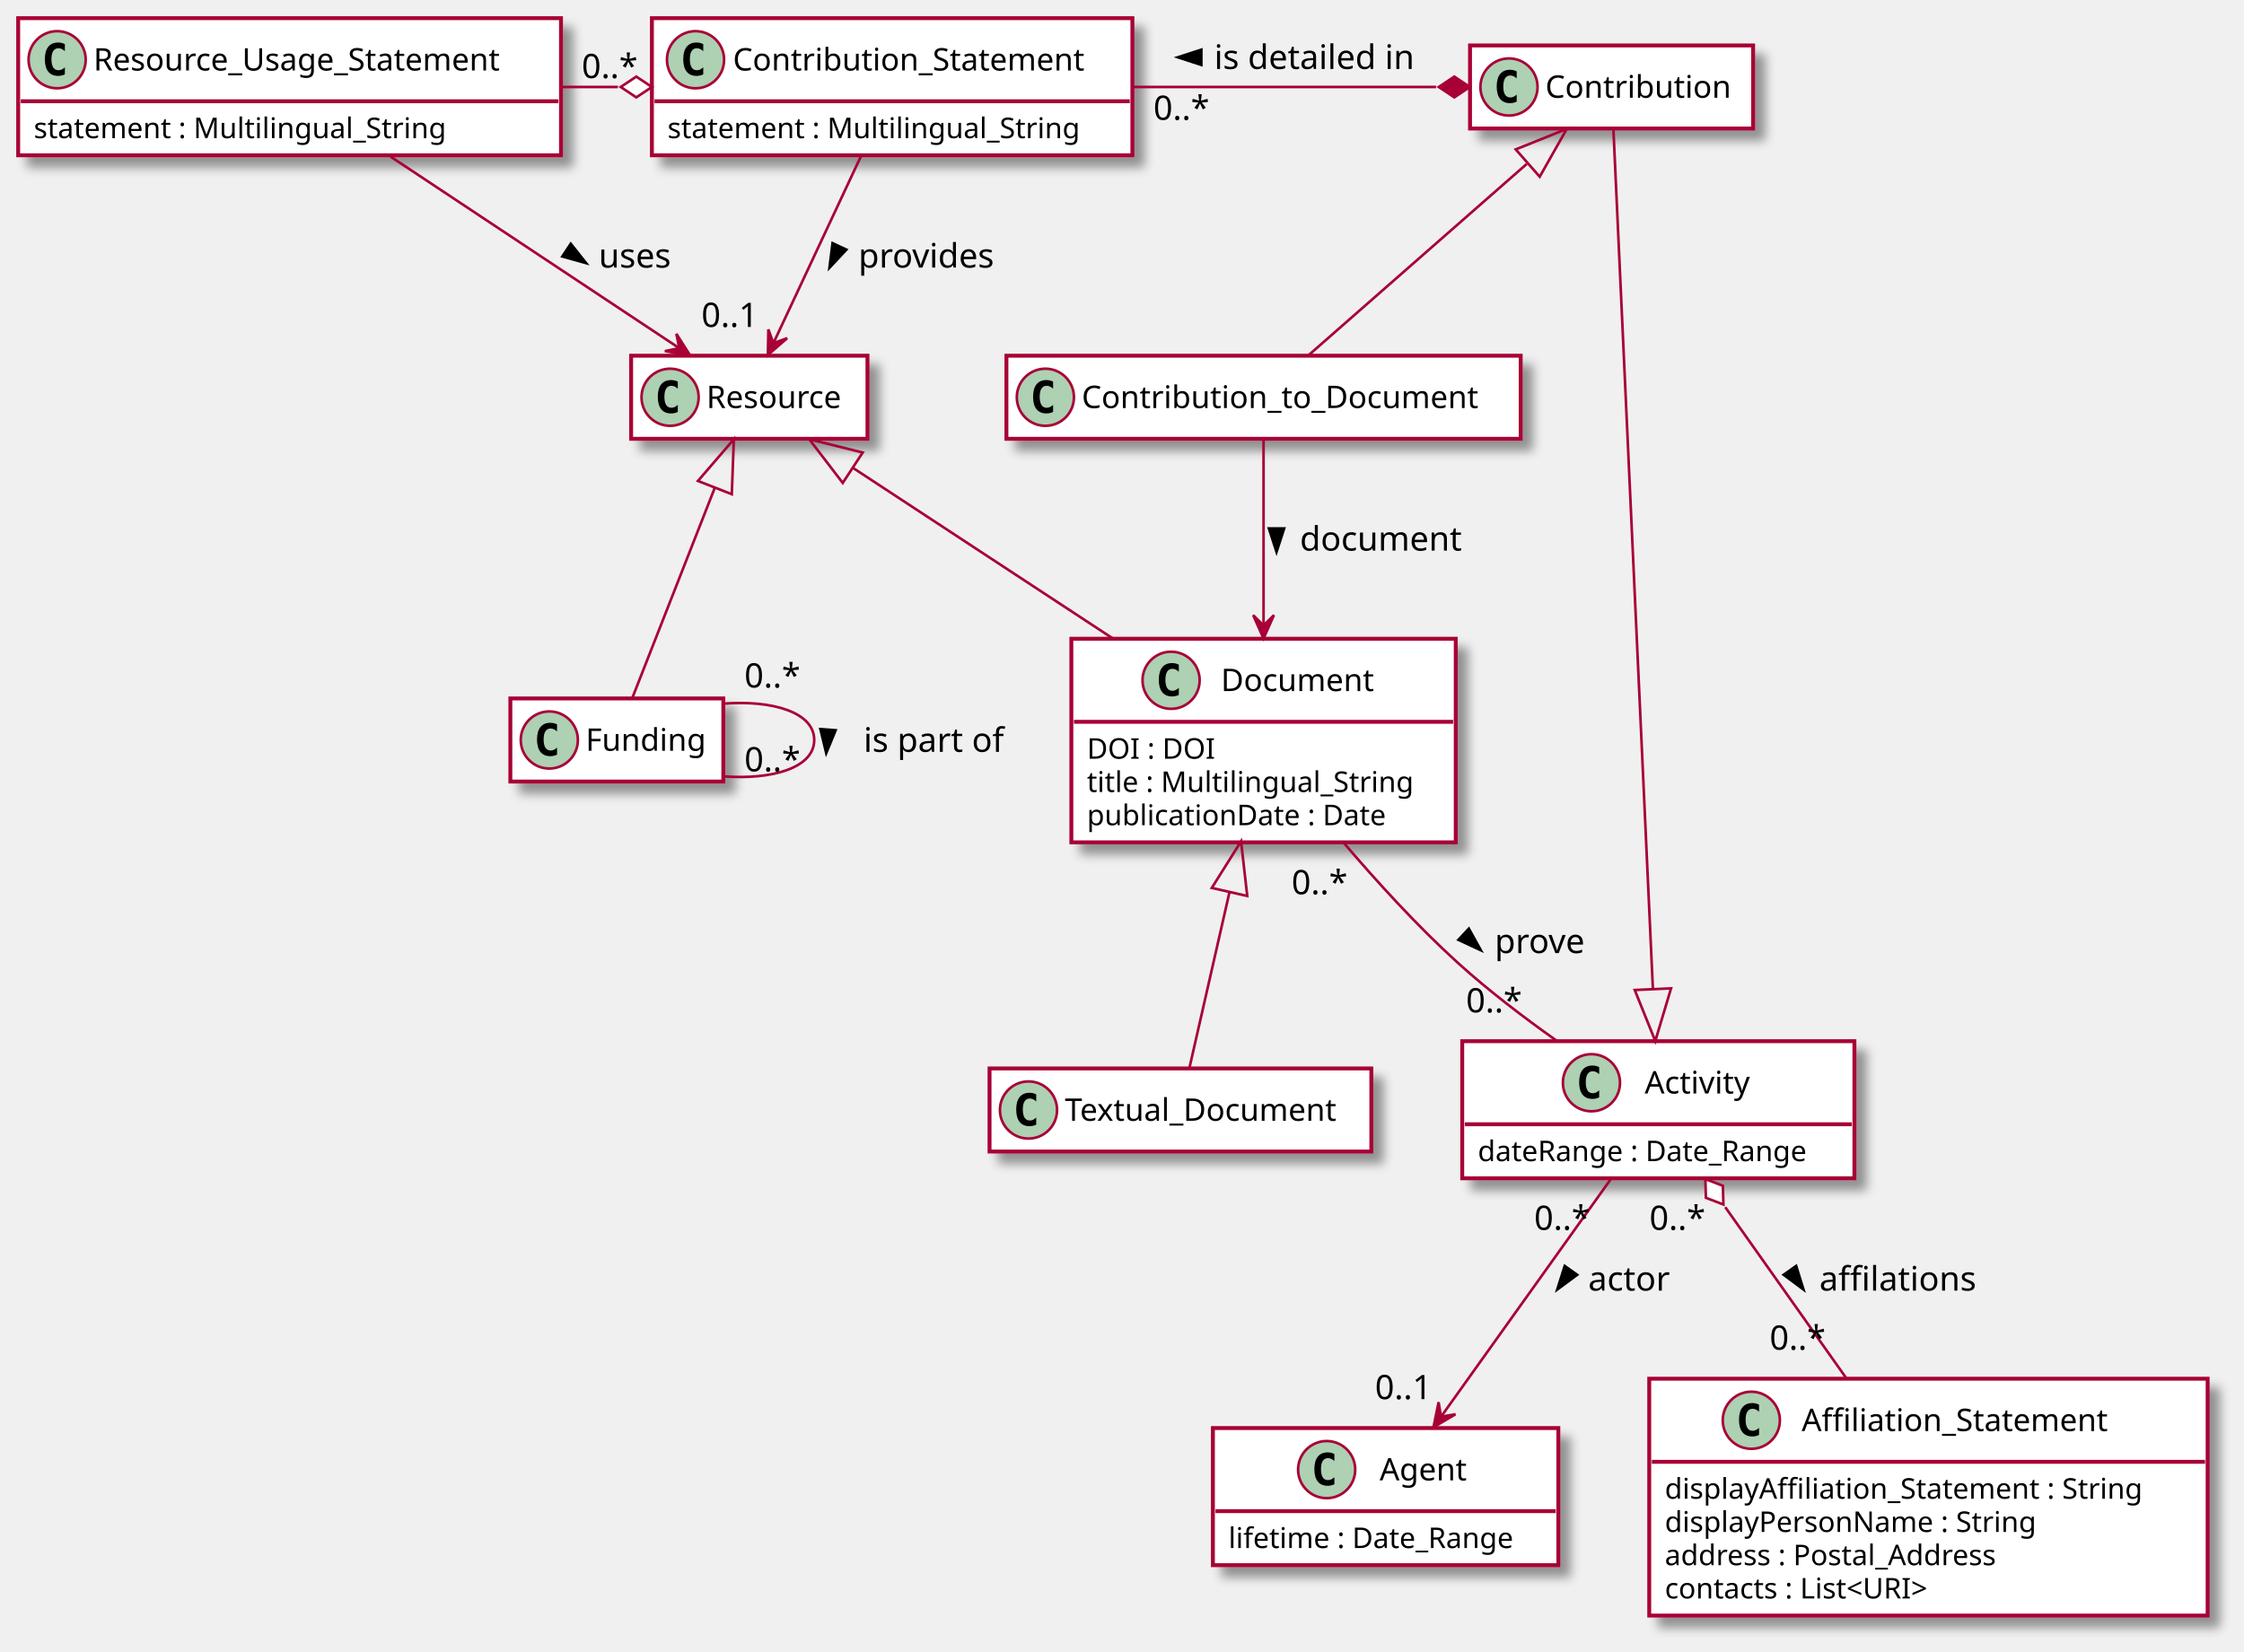
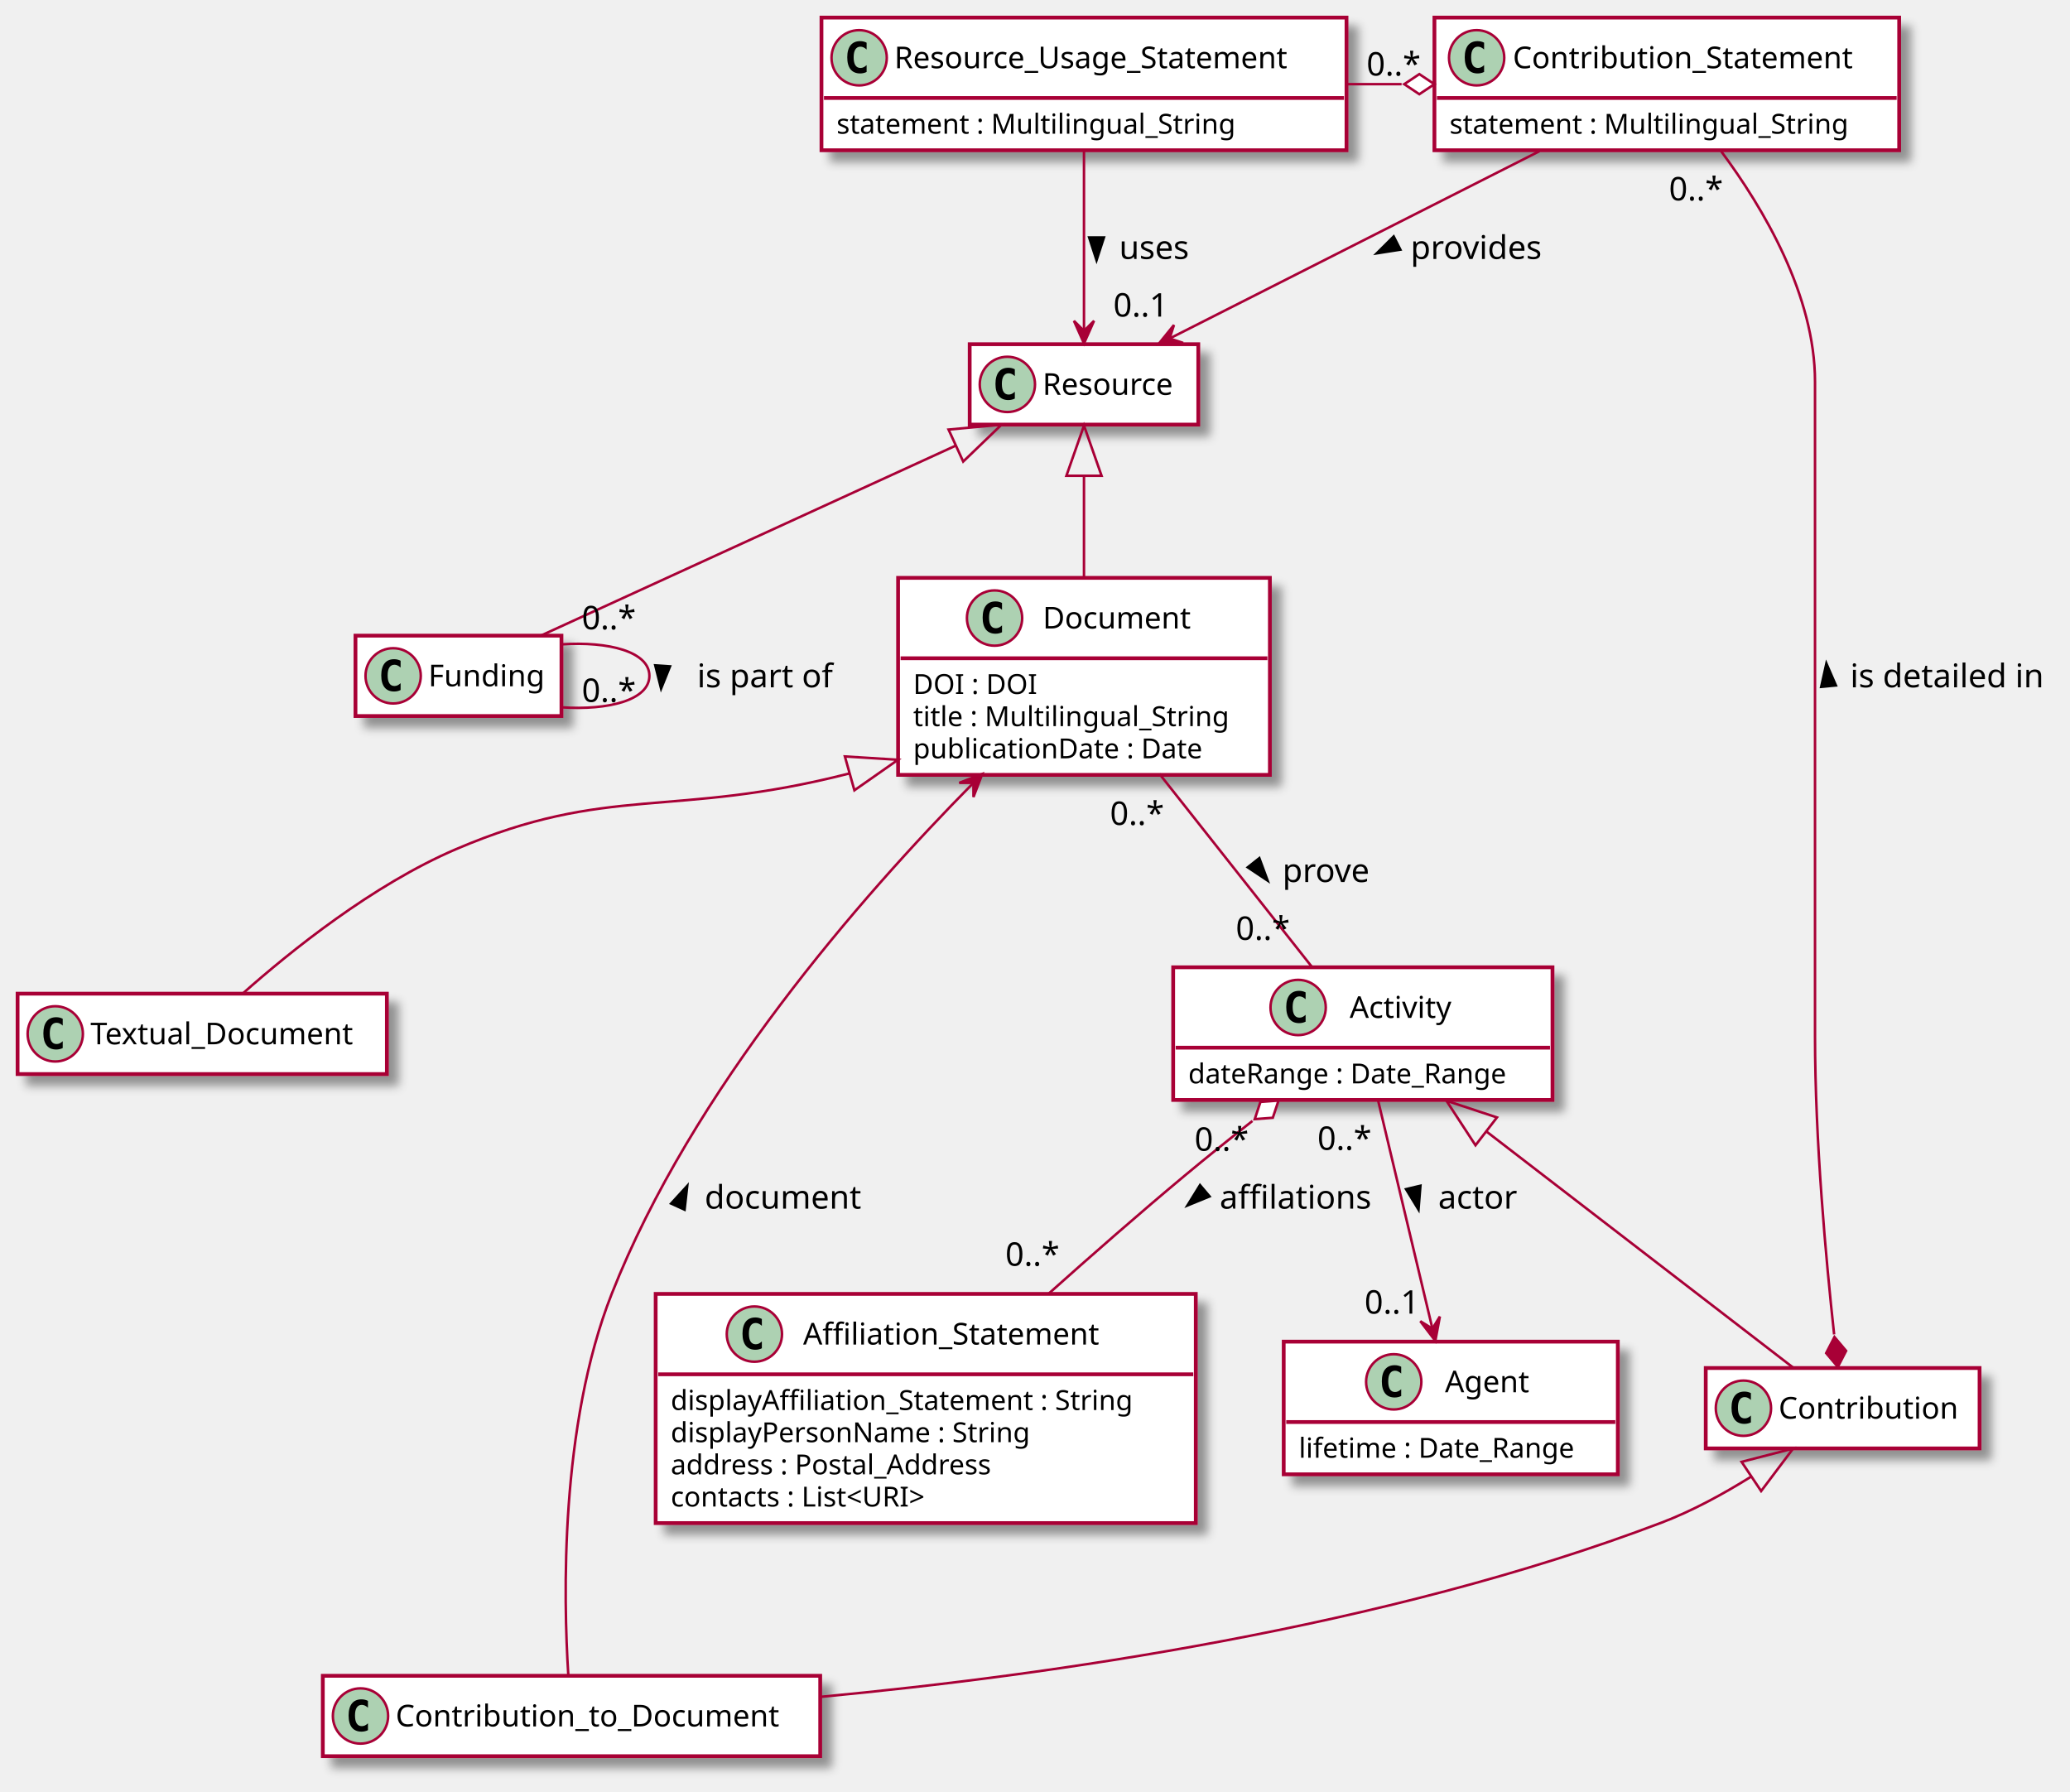
- <svg xmlns="http://www.w3.org/2000/svg" contentScriptType="application/ecmascript" contentStyleType="text/css" height="636px" preserveAspectRatio="none" style="width:864px;height:636px;background:#FFFFFF;" version="1.1" viewBox="0 0 864 636" width="864px" zoomAndPan="magnify">
+ <svg xmlns="http://www.w3.org/2000/svg" contentScriptType="application/ecmascript" contentStyleType="text/css" height="713px" preserveAspectRatio="none" style="width:824px;height:713px;background:#FFFFFF;" version="1.1" viewBox="0 0 824 713" width="824px" zoomAndPan="magnify">
  <defs>
-     <filter height="300%" id="fccs877mjc1vx" width="300%" x="-1" y="-1">
+     <filter height="300%" id="f1t4zhao9sqtxz" width="300%" x="-1" y="-1">
      <feGaussianBlur result="blurOut" stdDeviation="2.0" />
      <feColorMatrix in="blurOut" result="blurOut2" type="matrix" values="0 0 0 0 0 0 0 0 0 0 0 0 0 0 0 0 0 0 .4 0" />
      <feOffset dx="4.0" dy="4.0" in="blurOut2" result="blurOut3" />
      <feBlend in="SourceGraphic" in2="blurOut3" mode="normal" />
    </filter>
  </defs>
  <g>
-     <rect codeLine="10" fill="#FFFFFF" filter="url(#fccs877mjc1vx)" height="52.805" id="Agent" style="stroke:#A80036;stroke-width:1.5;" width="133" x="467" y="550" />
-     <ellipse cx="510.8" cy="566" fill="#ADD1B2" rx="11" ry="11" style="stroke:#A80036;stroke-width:1.0;" />
-     <path d="M513.769,571.641 Q513.191,571.938 512.55,572.078 Q511.909,572.234 511.206,572.234 Q508.706,572.234 507.378,570.594 Q506.066,568.938 506.066,565.812 Q506.066,562.688 507.378,561.031 Q508.706,559.375 511.206,559.375 Q511.909,559.375 512.55,559.531 Q513.206,559.688 513.769,559.984 L513.769,562.703 Q513.144,562.125 512.55,561.859 Q511.956,561.578 511.331,561.578 Q509.988,561.578 509.3,562.656 Q508.613,563.719 508.613,565.812 Q508.613,567.906 509.3,568.984 Q509.988,570.047 511.331,570.047 Q511.956,570.047 512.55,569.781 Q513.144,569.5 513.769,568.922 L513.769,571.641 Z " fill="#000000" />
-     <text fill="#000000" font-family="sans-serif" font-size="12" lengthAdjust="spacing" textLength="37" x="531.2" y="570.154">Agent</text>
-     <line style="stroke:#A80036;stroke-width:1.5;" x1="468" x2="599" y1="582" y2="582" />
-     <text fill="#000000" font-family="sans-serif" font-size="11" lengthAdjust="spacing" textLength="121" x="473" y="596.21">lifetime : Date_Range</text>
-     <rect codeLine="103" fill="#FFFFFF" filter="url(#fccs877mjc1vx)" height="52.805" id="Activity" style="stroke:#A80036;stroke-width:1.5;" width="151" x="563" y="401" />
-     <ellipse cx="612.75" cy="417" fill="#ADD1B2" rx="11" ry="11" style="stroke:#A80036;stroke-width:1.0;" />
-     <path d="M615.719,422.641 Q615.141,422.938 614.5,423.078 Q613.859,423.234 613.156,423.234 Q610.656,423.234 609.328,421.594 Q608.016,419.938 608.016,416.812 Q608.016,413.688 609.328,412.031 Q610.656,410.375 613.156,410.375 Q613.859,410.375 614.5,410.531 Q615.156,410.688 615.719,410.984 L615.719,413.703 Q615.094,413.125 614.5,412.859 Q613.906,412.578 613.281,412.578 Q611.938,412.578 611.25,413.656 Q610.562,414.719 610.562,416.812 Q610.562,418.906 611.25,419.984 Q611.938,421.047 613.281,421.047 Q613.906,421.047 614.5,420.781 Q615.094,420.5 615.719,419.922 L615.719,422.641 Z " fill="#000000" />
-     <text fill="#000000" font-family="sans-serif" font-size="12" lengthAdjust="spacing" textLength="43" x="633.25" y="421.154">Activity</text>
-     <line style="stroke:#A80036;stroke-width:1.5;" x1="564" x2="713" y1="433" y2="433" />
-     <text fill="#000000" font-family="sans-serif" font-size="11" lengthAdjust="spacing" textLength="139" x="569" y="447.21">dateRange : Date_Range</text>
-     <rect codeLine="215" fill="#FFFFFF" filter="url(#fccs877mjc1vx)" height="78.414" id="Document" style="stroke:#A80036;stroke-width:1.5;" width="148" x="412.5" y="246" />
-     <ellipse cx="450.9" cy="262" fill="#ADD1B2" rx="11" ry="11" style="stroke:#A80036;stroke-width:1.0;" />
-     <path d="M453.869,267.641 Q453.291,267.938 452.65,268.078 Q452.009,268.234 451.306,268.234 Q448.806,268.234 447.478,266.594 Q446.166,264.938 446.166,261.812 Q446.166,258.688 447.478,257.031 Q448.806,255.375 451.306,255.375 Q452.009,255.375 452.65,255.531 Q453.306,255.688 453.869,255.984 L453.869,258.703 Q453.244,258.125 452.65,257.859 Q452.056,257.578 451.431,257.578 Q450.087,257.578 449.4,258.656 Q448.712,259.719 448.712,261.812 Q448.712,263.906 449.4,264.984 Q450.087,266.047 451.431,266.047 Q452.056,266.047 452.65,265.781 Q453.244,265.5 453.869,264.922 L453.869,267.641 Z " fill="#000000" />
-     <text fill="#000000" font-family="sans-serif" font-size="12" lengthAdjust="spacing" textLength="64" x="470.1" y="266.154">Document</text>
-     <line style="stroke:#A80036;stroke-width:1.5;" x1="413.5" x2="559.5" y1="278" y2="278" />
-     <text fill="#000000" font-family="sans-serif" font-size="11" lengthAdjust="spacing" textLength="52" x="418.5" y="292.21">DOI : DOI</text>
-     <text fill="#000000" font-family="sans-serif" font-size="11" lengthAdjust="spacing" textLength="136" x="418.5" y="305.015">title : Multilingual_String</text>
-     <text fill="#000000" font-family="sans-serif" font-size="11" lengthAdjust="spacing" textLength="125" x="418.5" y="317.82">publicationDate : Date</text>
-     <rect codeLine="145" fill="#FFFFFF" filter="url(#fccs877mjc1vx)" height="32" id="Contribution" style="stroke:#A80036;stroke-width:1.5;" width="109" x="566" y="17.5" />
-     <ellipse cx="581" cy="33.5" fill="#ADD1B2" rx="11" ry="11" style="stroke:#A80036;stroke-width:1.0;" />
-     <path d="M583.969,39.141 Q583.391,39.438 582.75,39.578 Q582.109,39.734 581.406,39.734 Q578.906,39.734 577.578,38.094 Q576.266,36.438 576.266,33.312 Q576.266,30.188 577.578,28.531 Q578.906,26.875 581.406,26.875 Q582.109,26.875 582.75,27.031 Q583.406,27.188 583.969,27.484 L583.969,30.203 Q583.344,29.625 582.75,29.359 Q582.156,29.078 581.531,29.078 Q580.188,29.078 579.5,30.156 Q578.812,31.219 578.812,33.312 Q578.812,35.406 579.5,36.484 Q580.188,37.547 581.531,37.547 Q582.156,37.547 582.75,37.281 Q583.344,37 583.969,36.422 L583.969,39.141 Z " fill="#000000" />
-     <text fill="#000000" font-family="sans-serif" font-size="12" lengthAdjust="spacing" textLength="77" x="595" y="37.654">Contribution</text>
-     <rect codeLine="253" fill="#FFFFFF" filter="url(#fccs877mjc1vx)" height="52.805" id="Contribution_Statement" style="stroke:#A80036;stroke-width:1.5;" width="185" x="251" y="7" />
-     <ellipse cx="267.8" cy="23" fill="#ADD1B2" rx="11" ry="11" style="stroke:#A80036;stroke-width:1.0;" />
-     <path d="M270.769,28.641 Q270.191,28.938 269.55,29.078 Q268.909,29.234 268.206,29.234 Q265.706,29.234 264.378,27.594 Q263.066,25.938 263.066,22.812 Q263.066,19.688 264.378,18.031 Q265.706,16.375 268.206,16.375 Q268.909,16.375 269.55,16.531 Q270.206,16.688 270.769,16.984 L270.769,19.703 Q270.144,19.125 269.55,18.859 Q268.956,18.578 268.331,18.578 Q266.988,18.578 266.3,19.656 Q265.613,20.719 265.613,22.812 Q265.613,24.906 266.3,25.984 Q266.988,27.047 268.331,27.047 Q268.956,27.047 269.55,26.781 Q270.144,26.5 270.769,25.922 L270.769,28.641 Z " fill="#000000" />
-     <text fill="#000000" font-family="sans-serif" font-size="12" lengthAdjust="spacing" textLength="149" x="282.2" y="27.154">Contribution_Statement</text>
-     <line style="stroke:#A80036;stroke-width:1.5;" x1="252" x2="435" y1="39" y2="39" />
-     <text fill="#000000" font-family="sans-serif" font-size="11" lengthAdjust="spacing" textLength="173" x="257" y="53.21">statement : Multilingual_String</text>
-     <rect codeLine="197" fill="#FFFFFF" filter="url(#fccs877mjc1vx)" height="32" id="Resource" style="stroke:#A80036;stroke-width:1.5;" width="91" x="243" y="137" />
-     <ellipse cx="258" cy="153" fill="#ADD1B2" rx="11" ry="11" style="stroke:#A80036;stroke-width:1.0;" />
-     <path d="M260.969,158.641 Q260.391,158.938 259.75,159.078 Q259.109,159.234 258.406,159.234 Q255.906,159.234 254.578,157.594 Q253.266,155.938 253.266,152.812 Q253.266,149.688 254.578,148.031 Q255.906,146.375 258.406,146.375 Q259.109,146.375 259.75,146.531 Q260.406,146.688 260.969,146.984 L260.969,149.703 Q260.344,149.125 259.75,148.859 Q259.156,148.578 258.531,148.578 Q257.188,148.578 256.5,149.656 Q255.812,150.719 255.812,152.812 Q255.812,154.906 256.5,155.984 Q257.188,157.047 258.531,157.047 Q259.156,157.047 259.75,156.781 Q260.344,156.5 260.969,155.922 L260.969,158.641 Z " fill="#000000" />
-     <text fill="#000000" font-family="sans-serif" font-size="12" lengthAdjust="spacing" textLength="59" x="272" y="157.154">Resource</text>
-     <rect codeLine="163" fill="#FFFFFF" filter="url(#fccs877mjc1vx)" height="32" id="Contribution_to_Document" style="stroke:#A80036;stroke-width:1.5;" width="198" x="387.5" y="137" />
-     <ellipse cx="402.5" cy="153" fill="#ADD1B2" rx="11" ry="11" style="stroke:#A80036;stroke-width:1.0;" />
-     <path d="M405.469,158.641 Q404.891,158.938 404.25,159.078 Q403.609,159.234 402.906,159.234 Q400.406,159.234 399.078,157.594 Q397.766,155.938 397.766,152.812 Q397.766,149.688 399.078,148.031 Q400.406,146.375 402.906,146.375 Q403.609,146.375 404.25,146.531 Q404.906,146.688 405.469,146.984 L405.469,149.703 Q404.844,149.125 404.25,148.859 Q403.656,148.578 403.031,148.578 Q401.688,148.578 401,149.656 Q400.312,150.719 400.312,152.812 Q400.312,154.906 401,155.984 Q401.688,157.047 403.031,157.047 Q403.656,157.047 404.25,156.781 Q404.844,156.5 405.469,155.922 L405.469,158.641 Z " fill="#000000" />
-     <text fill="#000000" font-family="sans-serif" font-size="12" lengthAdjust="spacing" textLength="166" x="416.5" y="157.154">Contribution_to_Document</text>
-     <rect codeLine="223" fill="#FFFFFF" filter="url(#fccs877mjc1vx)" height="32" id="Textual_Document" style="stroke:#A80036;stroke-width:1.5;" width="147" x="381" y="411.5" />
-     <ellipse cx="396" cy="427.5" fill="#ADD1B2" rx="11" ry="11" style="stroke:#A80036;stroke-width:1.0;" />
-     <path d="M398.969,433.141 Q398.391,433.438 397.75,433.578 Q397.109,433.734 396.406,433.734 Q393.906,433.734 392.578,432.094 Q391.266,430.438 391.266,427.312 Q391.266,424.188 392.578,422.531 Q393.906,420.875 396.406,420.875 Q397.109,420.875 397.75,421.031 Q398.406,421.188 398.969,421.484 L398.969,424.203 Q398.344,423.625 397.75,423.359 Q397.156,423.078 396.531,423.078 Q395.188,423.078 394.5,424.156 Q393.812,425.219 393.812,427.312 Q393.812,429.406 394.5,430.484 Q395.188,431.547 396.531,431.547 Q397.156,431.547 397.75,431.281 Q398.344,431 398.969,430.422 L398.969,433.141 Z " fill="#000000" />
-     <text fill="#000000" font-family="sans-serif" font-size="12" lengthAdjust="spacing" textLength="115" x="410" y="431.654">Textual_Document</text>
-     <rect codeLine="296" fill="#FFFFFF" filter="url(#fccs877mjc1vx)" height="91.219" id="Affiliation_Statement" style="stroke:#A80036;stroke-width:1.5;" width="215" x="635" y="531" />
-     <ellipse cx="674.3" cy="547" fill="#ADD1B2" rx="11" ry="11" style="stroke:#A80036;stroke-width:1.0;" />
-     <path d="M677.269,552.641 Q676.691,552.938 676.05,553.078 Q675.409,553.234 674.706,553.234 Q672.206,553.234 670.878,551.594 Q669.566,549.938 669.566,546.812 Q669.566,543.688 670.878,542.031 Q672.206,540.375 674.706,540.375 Q675.409,540.375 676.05,540.531 Q676.706,540.688 677.269,540.984 L677.269,543.703 Q676.644,543.125 676.05,542.859 Q675.456,542.578 674.831,542.578 Q673.487,542.578 672.8,543.656 Q672.112,544.719 672.112,546.812 Q672.112,548.906 672.8,549.984 Q673.487,551.047 674.831,551.047 Q675.456,551.047 676.05,550.781 Q676.644,550.5 677.269,549.922 L677.269,552.641 Z " fill="#000000" />
-     <text fill="#000000" font-family="sans-serif" font-size="12" lengthAdjust="spacing" textLength="129" x="693.7" y="551.154">Affiliation_Statement</text>
-     <line style="stroke:#A80036;stroke-width:1.5;" x1="636" x2="849" y1="563" y2="563" />
-     <text fill="#000000" font-family="sans-serif" font-size="11" lengthAdjust="spacing" textLength="203" x="641" y="577.21">displayAffiliation_Statement : String</text>
-     <text fill="#000000" font-family="sans-serif" font-size="11" lengthAdjust="spacing" textLength="159" x="641" y="590.015">displayPersonName : String</text>
-     <text fill="#000000" font-family="sans-serif" font-size="11" lengthAdjust="spacing" textLength="147" x="641" y="602.82">address : Postal_Address</text>
-     <text fill="#000000" font-family="sans-serif" font-size="11" lengthAdjust="spacing" textLength="116" x="641" y="615.625">contacts : List&lt;URI&gt;</text>
-     <rect codeLine="202" fill="#FFFFFF" filter="url(#fccs877mjc1vx)" height="32" id="Funding" style="stroke:#A80036;stroke-width:1.5;" width="82" x="196.5" y="269" />
-     <ellipse cx="211.5" cy="285" fill="#ADD1B2" rx="11" ry="11" style="stroke:#A80036;stroke-width:1.0;" />
-     <path d="M214.469,290.641 Q213.891,290.938 213.25,291.078 Q212.609,291.234 211.906,291.234 Q209.406,291.234 208.078,289.594 Q206.766,287.938 206.766,284.812 Q206.766,281.688 208.078,280.031 Q209.406,278.375 211.906,278.375 Q212.609,278.375 213.25,278.531 Q213.906,278.688 214.469,278.984 L214.469,281.703 Q213.844,281.125 213.25,280.859 Q212.656,280.578 212.031,280.578 Q210.688,280.578 210,281.656 Q209.312,282.719 209.312,284.812 Q209.312,286.906 210,287.984 Q210.688,289.047 212.031,289.047 Q212.656,289.047 213.25,288.781 Q213.844,288.5 214.469,287.922 L214.469,290.641 Z " fill="#000000" />
-     <text fill="#000000" font-family="sans-serif" font-size="12" lengthAdjust="spacing" textLength="50" x="225.5" y="289.154">Funding</text>
-     <rect codeLine="259" fill="#FFFFFF" filter="url(#fccs877mjc1vx)" height="52.805" id="Resource_Usage_Statement" style="stroke:#A80036;stroke-width:1.5;" width="209" x="7" y="7" />
-     <ellipse cx="22" cy="23" fill="#ADD1B2" rx="11" ry="11" style="stroke:#A80036;stroke-width:1.0;" />
-     <path d="M24.969,28.641 Q24.391,28.938 23.75,29.078 Q23.109,29.234 22.406,29.234 Q19.906,29.234 18.578,27.594 Q17.266,25.938 17.266,22.812 Q17.266,19.688 18.578,18.031 Q19.906,16.375 22.406,16.375 Q23.109,16.375 23.75,16.531 Q24.406,16.688 24.969,16.984 L24.969,19.703 Q24.344,19.125 23.75,18.859 Q23.156,18.578 22.531,18.578 Q21.188,18.578 20.5,19.656 Q19.812,20.719 19.812,22.812 Q19.812,24.906 20.5,25.984 Q21.188,27.047 22.531,27.047 Q23.156,27.047 23.75,26.781 Q24.344,26.5 24.969,25.922 L24.969,28.641 Z " fill="#000000" />
-     <text fill="#000000" font-family="sans-serif" font-size="12" lengthAdjust="spacing" textLength="177" x="36" y="27.154">Resource_Usage_Statement</text>
-     <line style="stroke:#A80036;stroke-width:1.5;" x1="8" x2="215" y1="39" y2="39" />
-     <text fill="#000000" font-family="sans-serif" font-size="11" lengthAdjust="spacing" textLength="173" x="13" y="53.21">statement : Multilingual_String</text>
-     <path codeLine="181" d="M516.92,324.07 C529.94,339.37 545.75,356.73 561.5,371 C573.1,381.51 586.7,391.86 599.21,400.73 " fill="none" id="Document-Activity" style="stroke:#A80036;stroke-width:1.0;" />
-     <polygon fill="#000000" points="570.159,365.975,565.543,357.659,561.537,361.959,570.159,365.975" style="stroke:#000000;stroke-width:1.0;" />
-     <text fill="#000000" font-family="sans-serif" font-size="13" lengthAdjust="spacing" textLength="36" x="575.5" y="367.067">prove</text>
-     <text fill="#000000" font-family="sans-serif" font-size="13" lengthAdjust="spacing" textLength="23" x="497.29" y="344.407">0..*</text>
-     <text fill="#000000" font-family="sans-serif" font-size="13" lengthAdjust="spacing" textLength="23" x="564.465" y="389.91">0..*</text>
-     <path codeLine="187" d="M620.21,454.11 C602.03,479.56 574.15,518.59 554.94,545.49 " fill="none" id="Activity-to-Agent" style="stroke:#A80036;stroke-width:1.0;" />
-     <polygon fill="#A80036" points="551.93,549.69,560.409,544.68,554.831,545.617,553.893,540.039,551.93,549.69" style="stroke:#A80036;stroke-width:1.0;" />
-     <polygon fill="#000000" points="599.594,496.635,607.243,490.983,602.46,487.567,599.594,496.635" style="stroke:#000000;stroke-width:1.0;" />
-     <text fill="#000000" font-family="sans-serif" font-size="13" lengthAdjust="spacing" textLength="33" x="611.5" y="497.067">actor</text>
-     <text fill="#000000" font-family="sans-serif" font-size="13" lengthAdjust="spacing" textLength="23" x="590.693" y="473.674">0..*</text>
-     <text fill="#000000" font-family="sans-serif" font-size="13" lengthAdjust="spacing" textLength="24" x="529.417" y="538.861">0..1</text>
-     <path codeLine="150" d="M636.4,380.7 C632.37,292.92 623.73,104.81 621.21,49.87 " fill="none" id="Activity-backto-Contribution" style="stroke:#A80036;stroke-width:1.0;" />
-     <polygon fill="none" points="643.4,380.65,637.33,400.95,629.42,381.29,643.4,380.65" style="stroke:#A80036;stroke-width:1.0;" />
-     <path codeLine="445" d="M331.43,60.29 C321.3,81.93 307.04,112.39 297.79,132.16 " fill="none" id="Contribution_Statement-to-Resource" style="stroke:#A80036;stroke-width:1.0;" />
-     <polygon fill="#A80036" points="295.66,136.7,303.092,130.237,297.775,132.169,295.843,126.853,295.66,136.7" style="stroke:#A80036;stroke-width:1.0;" />
-     <polygon fill="#000000" points="319.38,103.095,325.877,96.149,320.553,93.657,319.38,103.095" style="stroke:#000000;stroke-width:1.0;" />
-     <text fill="#000000" font-family="sans-serif" font-size="13" lengthAdjust="spacing" textLength="54" x="330.5" y="103.067">provides</text>
-     <text fill="#000000" font-family="sans-serif" font-size="13" lengthAdjust="spacing" textLength="24" x="270.057" y="125.905">0..1</text>
-     <path codeLine="168" d="M587.85,63.13 C561.29,86.42 524.85,118.37 503.68,136.94 " fill="none" id="Contribution-backto-Contribution_to_Document" style="stroke:#A80036;stroke-width:1.0;" />
-     <polygon fill="none" points="583.6,57.54,603.26,49.62,592.83,68.07,583.6,57.54" style="stroke:#A80036;stroke-width:1.0;" />
-     <path codeLine="429" d="M486.5,169.17 C486.5,186.61 486.5,216.03 486.5,240.72 " fill="none" id="Contribution_to_Document-to-Document" style="stroke:#A80036;stroke-width:1.0;" />
-     <polygon fill="#A80036" points="486.5,245.91,490.5,236.91,486.5,240.91,482.5,236.91,486.5,245.91" style="stroke:#A80036;stroke-width:1.0;" />
-     <polygon fill="#000000" points="491.5,212.566,494.439,203.521,488.561,203.521,491.5,212.566" style="stroke:#000000;stroke-width:1.0;" />
-     <text fill="#000000" font-family="sans-serif" font-size="13" lengthAdjust="spacing" textLength="65" x="500.5" y="212.067">document</text>
-     <path codeLine="425" d="M436.12,33.5 C474.33,33.5 517.8,33.5 552.93,33.5 " fill="none" id="Contribution_Statement-to-Contribution" style="stroke:#A80036;stroke-width:1.0;" />
-     <polygon fill="#A80036" points="565.95,33.5,559.95,29.5,553.95,33.5,559.95,37.5,565.95,33.5" style="stroke:#A80036;stroke-width:1.0;" />
-     <polygon fill="#000000" points="453.5,22.066,462.545,25.005,462.545,19.128,453.5,22.066" style="stroke:#000000;stroke-width:1.0;" />
-     <text fill="#000000" font-family="sans-serif" font-size="13" lengthAdjust="spacing" textLength="80" x="467.5" y="26.567">is detailed in</text>
-     <text fill="#000000" font-family="sans-serif" font-size="13" lengthAdjust="spacing" textLength="23" x="444.092" y="46.154">0..*</text>
-     <path codeLine="228" d="M473.39,343.58 C467.75,368.31 461.63,395.21 457.92,411.47 " fill="none" id="Document-backto-Textual_Document" style="stroke:#A80036;stroke-width:1.0;" />
-     <polygon fill="none" points="466.57,341.97,477.84,324.02,480.22,345.08,466.57,341.97" style="stroke:#A80036;stroke-width:1.0;" />
-     <path codeLine="421" d="M664.27,464.92 C678.39,484.88 696,509.78 710.94,530.89 " fill="none" id="Activity-backto-Affiliation_Statement" style="stroke:#A80036;stroke-width:1.0;" />
-     <polygon fill="#FFFFFF" points="656.62,454.11,656.822,461.318,663.554,463.904,663.351,456.696,656.62,454.11" style="stroke:#A80036;stroke-width:1.0;" />
-     <polygon fill="#000000" points="694.388,496.648,691.563,487.567,686.765,490.962,694.388,496.648" style="stroke:#000000;stroke-width:1.0;" />
-     <text fill="#000000" font-family="sans-serif" font-size="13" lengthAdjust="spacing" textLength="61" x="700.5" y="497.067">affilations</text>
-     <text fill="#000000" font-family="sans-serif" font-size="13" lengthAdjust="spacing" textLength="23" x="635.068" y="473.674">0..*</text>
-     <text fill="#000000" font-family="sans-serif" font-size="13" lengthAdjust="spacing" textLength="23" x="681.346" y="519.818">0..*</text>
-     <path codeLine="211" d="M328.38,180.18 C357.1,199.04 396.3,224.78 428.49,245.91 " fill="none" id="Resource-backto-Document" style="stroke:#A80036;stroke-width:1.0;" />
-     <polygon fill="none" points="324.48,186,311.6,169.17,332.16,174.29,324.48,186" style="stroke:#A80036;stroke-width:1.0;" />
-     <path codeLine="207" d="M275.22,187.85 C264.92,214.09 251.15,249.21 243.41,268.93 " fill="none" id="Resource-backto-Funding" style="stroke:#A80036;stroke-width:1.0;" />
-     <polygon fill="none" points="268.73,185.23,282.55,169.17,281.76,190.34,268.73,185.23" style="stroke:#A80036;stroke-width:1.0;" />
-     <path codeLine="232" d="M278.55,271 C297.25,269.57 313.5,274.24 313.5,285 C313.5,295.76 297.25,300.43 278.55,299 " fill="none" id="Funding-Funding" style="stroke:#A80036;stroke-width:1.0;" />
-     <polygon fill="#000000" points="318.119,290.052,321.739,281.257,315.878,280.809,318.119,290.052" style="stroke:#000000;stroke-width:1.0;" />
-     <text fill="#000000" font-family="sans-serif" font-size="13" lengthAdjust="spacing" textLength="56" x="332.5" y="289.567">is part of</text>
-     <text fill="#000000" font-family="sans-serif" font-size="13" lengthAdjust="spacing" textLength="23" x="286.597" y="264.785">0..*</text>
-     <text fill="#000000" font-family="sans-serif" font-size="13" lengthAdjust="spacing" textLength="23" x="286.597" y="297.072">0..*</text>
-     <path codeLine="449" d="M150.34,60.29 C184,82.63 231.82,114.38 261.47,134.05 " fill="none" id="Resource_Usage_Statement-to-Resource" style="stroke:#A80036;stroke-width:1.0;" />
-     <polygon fill="#A80036" points="265.71,136.87,260.427,128.558,261.545,134.103,256,135.221,265.71,136.87" style="stroke:#A80036;stroke-width:1.0;" />
-     <polygon fill="#000000" points="225.666,101.331,219.755,93.881,216.505,98.778,225.666,101.331" style="stroke:#000000;stroke-width:1.0;" />
-     <text fill="#000000" font-family="sans-serif" font-size="13" lengthAdjust="spacing" textLength="30" x="230.5" y="103.067">uses</text>
-     <path codeLine="453" d="M216.17,33.5 C223.43,33.5 230.68,33.5 237.93,33.5 " fill="none" id="Resource_Usage_Statement-to-Contribution_Statement" style="stroke:#A80036;stroke-width:1.0;" />
-     <polygon fill="#FFFFFF" points="250.99,33.5,244.99,29.5,238.99,33.5,244.99,37.5,250.99,33.5" style="stroke:#A80036;stroke-width:1.0;" />
-     <text fill="#000000" font-family="sans-serif" font-size="13" lengthAdjust="spacing" textLength="23" x="223.975" y="30.074">0..*</text>
+     <rect codeLine="10" fill="#FFFFFF" filter="url(#f1t4zhao9sqtxz)" height="52.805" id="Agent" style="stroke:#A80036;stroke-width:1.5;" width="133" x="511" y="534" />
+     <ellipse cx="554.8" cy="550" fill="#ADD1B2" rx="11" ry="11" style="stroke:#A80036;stroke-width:1.0;" />
+     <path d="M557.769,555.641 Q557.191,555.938 556.55,556.078 Q555.909,556.234 555.206,556.234 Q552.706,556.234 551.378,554.594 Q550.066,552.938 550.066,549.812 Q550.066,546.688 551.378,545.031 Q552.706,543.375 555.206,543.375 Q555.909,543.375 556.55,543.531 Q557.206,543.688 557.769,543.984 L557.769,546.703 Q557.144,546.125 556.55,545.859 Q555.956,545.578 555.331,545.578 Q553.987,545.578 553.3,546.656 Q552.612,547.719 552.612,549.812 Q552.612,551.906 553.3,552.984 Q553.987,554.047 555.331,554.047 Q555.956,554.047 556.55,553.781 Q557.144,553.5 557.769,552.922 L557.769,555.641 Z " fill="#000000" />
+     <text fill="#000000" font-family="sans-serif" font-size="12" lengthAdjust="spacing" textLength="37" x="575.2" y="554.154">Agent</text>
+     <line style="stroke:#A80036;stroke-width:1.5;" x1="512" x2="643" y1="566" y2="566" />
+     <text fill="#000000" font-family="sans-serif" font-size="11" lengthAdjust="spacing" textLength="121" x="517" y="580.21">lifetime : Date_Range</text>
+     <rect codeLine="103" fill="#FFFFFF" filter="url(#f1t4zhao9sqtxz)" height="52.805" id="Activity" style="stroke:#A80036;stroke-width:1.5;" width="151" x="467" y="385" />
+     <ellipse cx="516.75" cy="401" fill="#ADD1B2" rx="11" ry="11" style="stroke:#A80036;stroke-width:1.0;" />
+     <path d="M519.719,406.641 Q519.141,406.938 518.5,407.078 Q517.859,407.234 517.156,407.234 Q514.656,407.234 513.328,405.594 Q512.016,403.938 512.016,400.812 Q512.016,397.688 513.328,396.031 Q514.656,394.375 517.156,394.375 Q517.859,394.375 518.5,394.531 Q519.156,394.688 519.719,394.984 L519.719,397.703 Q519.094,397.125 518.5,396.859 Q517.906,396.578 517.281,396.578 Q515.938,396.578 515.25,397.656 Q514.562,398.719 514.562,400.812 Q514.562,402.906 515.25,403.984 Q515.938,405.047 517.281,405.047 Q517.906,405.047 518.5,404.781 Q519.094,404.5 519.719,403.922 L519.719,406.641 Z " fill="#000000" />
+     <text fill="#000000" font-family="sans-serif" font-size="12" lengthAdjust="spacing" textLength="43" x="537.25" y="405.154">Activity</text>
+     <line style="stroke:#A80036;stroke-width:1.5;" x1="468" x2="617" y1="417" y2="417" />
+     <text fill="#000000" font-family="sans-serif" font-size="11" lengthAdjust="spacing" textLength="139" x="473" y="431.21">dateRange : Date_Range</text>
+     <rect codeLine="215" fill="#FFFFFF" filter="url(#f1t4zhao9sqtxz)" height="78.414" id="Document" style="stroke:#A80036;stroke-width:1.5;" width="148" x="357.5" y="230" />
+     <ellipse cx="395.9" cy="246" fill="#ADD1B2" rx="11" ry="11" style="stroke:#A80036;stroke-width:1.0;" />
+     <path d="M398.869,251.641 Q398.291,251.938 397.65,252.078 Q397.009,252.234 396.306,252.234 Q393.806,252.234 392.478,250.594 Q391.166,248.938 391.166,245.812 Q391.166,242.688 392.478,241.031 Q393.806,239.375 396.306,239.375 Q397.009,239.375 397.65,239.531 Q398.306,239.688 398.869,239.984 L398.869,242.703 Q398.244,242.125 397.65,241.859 Q397.056,241.578 396.431,241.578 Q395.087,241.578 394.4,242.656 Q393.712,243.719 393.712,245.812 Q393.712,247.906 394.4,248.984 Q395.087,250.047 396.431,250.047 Q397.056,250.047 397.65,249.781 Q398.244,249.5 398.869,248.922 L398.869,251.641 Z " fill="#000000" />
+     <text fill="#000000" font-family="sans-serif" font-size="12" lengthAdjust="spacing" textLength="64" x="415.1" y="250.154">Document</text>
+     <line style="stroke:#A80036;stroke-width:1.5;" x1="358.5" x2="504.5" y1="262" y2="262" />
+     <text fill="#000000" font-family="sans-serif" font-size="11" lengthAdjust="spacing" textLength="52" x="363.5" y="276.21">DOI : DOI</text>
+     <text fill="#000000" font-family="sans-serif" font-size="11" lengthAdjust="spacing" textLength="136" x="363.5" y="289.015">title : Multilingual_String</text>
+     <text fill="#000000" font-family="sans-serif" font-size="11" lengthAdjust="spacing" textLength="125" x="363.5" y="301.82">publicationDate : Date</text>
+     <rect codeLine="145" fill="#FFFFFF" filter="url(#f1t4zhao9sqtxz)" height="32" id="Contribution" style="stroke:#A80036;stroke-width:1.5;" width="109" x="679" y="544.5" />
+     <ellipse cx="694" cy="560.5" fill="#ADD1B2" rx="11" ry="11" style="stroke:#A80036;stroke-width:1.0;" />
+     <path d="M696.969,566.141 Q696.391,566.438 695.75,566.578 Q695.109,566.734 694.406,566.734 Q691.906,566.734 690.578,565.094 Q689.266,563.438 689.266,560.312 Q689.266,557.188 690.578,555.531 Q691.906,553.875 694.406,553.875 Q695.109,553.875 695.75,554.031 Q696.406,554.188 696.969,554.484 L696.969,557.203 Q696.344,556.625 695.75,556.359 Q695.156,556.078 694.531,556.078 Q693.188,556.078 692.5,557.156 Q691.812,558.219 691.812,560.312 Q691.812,562.406 692.5,563.484 Q693.188,564.547 694.531,564.547 Q695.156,564.547 695.75,564.281 Q696.344,564 696.969,563.422 L696.969,566.141 Z " fill="#000000" />
+     <text fill="#000000" font-family="sans-serif" font-size="12" lengthAdjust="spacing" textLength="77" x="708" y="564.654">Contribution</text>
+     <rect codeLine="253" fill="#FFFFFF" filter="url(#f1t4zhao9sqtxz)" height="52.805" id="Contribution_Statement" style="stroke:#A80036;stroke-width:1.5;" width="185" x="571" y="7" />
+     <ellipse cx="587.8" cy="23" fill="#ADD1B2" rx="11" ry="11" style="stroke:#A80036;stroke-width:1.0;" />
+     <path d="M590.769,28.641 Q590.191,28.938 589.55,29.078 Q588.909,29.234 588.206,29.234 Q585.706,29.234 584.378,27.594 Q583.066,25.938 583.066,22.812 Q583.066,19.688 584.378,18.031 Q585.706,16.375 588.206,16.375 Q588.909,16.375 589.55,16.531 Q590.206,16.688 590.769,16.984 L590.769,19.703 Q590.144,19.125 589.55,18.859 Q588.956,18.578 588.331,18.578 Q586.987,18.578 586.3,19.656 Q585.612,20.719 585.612,22.812 Q585.612,24.906 586.3,25.984 Q586.987,27.047 588.331,27.047 Q588.956,27.047 589.55,26.781 Q590.144,26.5 590.769,25.922 L590.769,28.641 Z " fill="#000000" />
+     <text fill="#000000" font-family="sans-serif" font-size="12" lengthAdjust="spacing" textLength="149" x="602.2" y="27.154">Contribution_Statement</text>
+     <line style="stroke:#A80036;stroke-width:1.5;" x1="572" x2="755" y1="39" y2="39" />
+     <text fill="#000000" font-family="sans-serif" font-size="11" lengthAdjust="spacing" textLength="173" x="577" y="53.21">statement : Multilingual_String</text>
+     <rect codeLine="197" fill="#FFFFFF" filter="url(#f1t4zhao9sqtxz)" height="32" id="Resource" style="stroke:#A80036;stroke-width:1.5;" width="91" x="386" y="137" />
+     <ellipse cx="401" cy="153" fill="#ADD1B2" rx="11" ry="11" style="stroke:#A80036;stroke-width:1.0;" />
+     <path d="M403.969,158.641 Q403.391,158.938 402.75,159.078 Q402.109,159.234 401.406,159.234 Q398.906,159.234 397.578,157.594 Q396.266,155.938 396.266,152.812 Q396.266,149.688 397.578,148.031 Q398.906,146.375 401.406,146.375 Q402.109,146.375 402.75,146.531 Q403.406,146.688 403.969,146.984 L403.969,149.703 Q403.344,149.125 402.75,148.859 Q402.156,148.578 401.531,148.578 Q400.188,148.578 399.5,149.656 Q398.812,150.719 398.812,152.812 Q398.812,154.906 399.5,155.984 Q400.188,157.047 401.531,157.047 Q402.156,157.047 402.75,156.781 Q403.344,156.5 403.969,155.922 L403.969,158.641 Z " fill="#000000" />
+     <text fill="#000000" font-family="sans-serif" font-size="12" lengthAdjust="spacing" textLength="59" x="415" y="157.154">Resource</text>
+     <rect codeLine="163" fill="#FFFFFF" filter="url(#f1t4zhao9sqtxz)" height="32" id="Contribution_to_Document" style="stroke:#A80036;stroke-width:1.5;" width="198" x="128.5" y="667" />
+     <ellipse cx="143.5" cy="683" fill="#ADD1B2" rx="11" ry="11" style="stroke:#A80036;stroke-width:1.0;" />
+     <path d="M146.469,688.641 Q145.891,688.938 145.25,689.078 Q144.609,689.234 143.906,689.234 Q141.406,689.234 140.078,687.594 Q138.766,685.938 138.766,682.812 Q138.766,679.688 140.078,678.031 Q141.406,676.375 143.906,676.375 Q144.609,676.375 145.25,676.531 Q145.906,676.688 146.469,676.984 L146.469,679.703 Q145.844,679.125 145.25,678.859 Q144.656,678.578 144.031,678.578 Q142.688,678.578 142,679.656 Q141.312,680.719 141.312,682.812 Q141.312,684.906 142,685.984 Q142.688,687.047 144.031,687.047 Q144.656,687.047 145.25,686.781 Q145.844,686.5 146.469,685.922 L146.469,688.641 Z " fill="#000000" />
+     <text fill="#000000" font-family="sans-serif" font-size="12" lengthAdjust="spacing" textLength="166" x="157.5" y="687.154">Contribution_to_Document</text>
+     <rect codeLine="223" fill="#FFFFFF" filter="url(#f1t4zhao9sqtxz)" height="32" id="Textual_Document" style="stroke:#A80036;stroke-width:1.5;" width="147" x="7" y="395.5" />
+     <ellipse cx="22" cy="411.5" fill="#ADD1B2" rx="11" ry="11" style="stroke:#A80036;stroke-width:1.0;" />
+     <path d="M24.969,417.141 Q24.391,417.438 23.75,417.578 Q23.109,417.734 22.406,417.734 Q19.906,417.734 18.578,416.094 Q17.266,414.438 17.266,411.312 Q17.266,408.188 18.578,406.531 Q19.906,404.875 22.406,404.875 Q23.109,404.875 23.75,405.031 Q24.406,405.188 24.969,405.484 L24.969,408.203 Q24.344,407.625 23.75,407.359 Q23.156,407.078 22.531,407.078 Q21.188,407.078 20.5,408.156 Q19.812,409.219 19.812,411.312 Q19.812,413.406 20.5,414.484 Q21.188,415.547 22.531,415.547 Q23.156,415.547 23.75,415.281 Q24.344,415 24.969,414.422 L24.969,417.141 Z " fill="#000000" />
+     <text fill="#000000" font-family="sans-serif" font-size="12" lengthAdjust="spacing" textLength="115" x="36" y="415.654">Textual_Document</text>
+     <rect codeLine="296" fill="#FFFFFF" filter="url(#f1t4zhao9sqtxz)" height="91.219" id="Affiliation_Statement" style="stroke:#A80036;stroke-width:1.5;" width="215" x="261" y="515" />
+     <ellipse cx="300.3" cy="531" fill="#ADD1B2" rx="11" ry="11" style="stroke:#A80036;stroke-width:1.0;" />
+     <path d="M303.269,536.641 Q302.691,536.938 302.05,537.078 Q301.409,537.234 300.706,537.234 Q298.206,537.234 296.878,535.594 Q295.566,533.938 295.566,530.812 Q295.566,527.688 296.878,526.031 Q298.206,524.375 300.706,524.375 Q301.409,524.375 302.05,524.531 Q302.706,524.688 303.269,524.984 L303.269,527.703 Q302.644,527.125 302.05,526.859 Q301.456,526.578 300.831,526.578 Q299.488,526.578 298.8,527.656 Q298.113,528.719 298.113,530.812 Q298.113,532.906 298.8,533.984 Q299.488,535.047 300.831,535.047 Q301.456,535.047 302.05,534.781 Q302.644,534.5 303.269,533.922 L303.269,536.641 Z " fill="#000000" />
+     <text fill="#000000" font-family="sans-serif" font-size="12" lengthAdjust="spacing" textLength="129" x="319.7" y="535.154">Affiliation_Statement</text>
+     <line style="stroke:#A80036;stroke-width:1.5;" x1="262" x2="475" y1="547" y2="547" />
+     <text fill="#000000" font-family="sans-serif" font-size="11" lengthAdjust="spacing" textLength="203" x="267" y="561.21">displayAffiliation_Statement : String</text>
+     <text fill="#000000" font-family="sans-serif" font-size="11" lengthAdjust="spacing" textLength="159" x="267" y="574.015">displayPersonName : String</text>
+     <text fill="#000000" font-family="sans-serif" font-size="11" lengthAdjust="spacing" textLength="147" x="267" y="586.82">address : Postal_Address</text>
+     <text fill="#000000" font-family="sans-serif" font-size="11" lengthAdjust="spacing" textLength="116" x="267" y="599.625">contacts : List&lt;URI&gt;</text>
+     <rect codeLine="202" fill="#FFFFFF" filter="url(#f1t4zhao9sqtxz)" height="32" id="Funding" style="stroke:#A80036;stroke-width:1.5;" width="82" x="141.5" y="253" />
+     <ellipse cx="156.5" cy="269" fill="#ADD1B2" rx="11" ry="11" style="stroke:#A80036;stroke-width:1.0;" />
+     <path d="M159.469,274.641 Q158.891,274.938 158.25,275.078 Q157.609,275.234 156.906,275.234 Q154.406,275.234 153.078,273.594 Q151.766,271.938 151.766,268.812 Q151.766,265.688 153.078,264.031 Q154.406,262.375 156.906,262.375 Q157.609,262.375 158.25,262.531 Q158.906,262.688 159.469,262.984 L159.469,265.703 Q158.844,265.125 158.25,264.859 Q157.656,264.578 157.031,264.578 Q155.688,264.578 155,265.656 Q154.312,266.719 154.312,268.812 Q154.312,270.906 155,271.984 Q155.688,273.047 157.031,273.047 Q157.656,273.047 158.25,272.781 Q158.844,272.5 159.469,271.922 L159.469,274.641 Z " fill="#000000" />
+     <text fill="#000000" font-family="sans-serif" font-size="12" lengthAdjust="spacing" textLength="50" x="170.5" y="273.154">Funding</text>
+     <rect codeLine="259" fill="#FFFFFF" filter="url(#f1t4zhao9sqtxz)" height="52.805" id="Resource_Usage_Statement" style="stroke:#A80036;stroke-width:1.5;" width="209" x="327" y="7" />
+     <ellipse cx="342" cy="23" fill="#ADD1B2" rx="11" ry="11" style="stroke:#A80036;stroke-width:1.0;" />
+     <path d="M344.969,28.641 Q344.391,28.938 343.75,29.078 Q343.109,29.234 342.406,29.234 Q339.906,29.234 338.578,27.594 Q337.266,25.938 337.266,22.812 Q337.266,19.688 338.578,18.031 Q339.906,16.375 342.406,16.375 Q343.109,16.375 343.75,16.531 Q344.406,16.688 344.969,16.984 L344.969,19.703 Q344.344,19.125 343.75,18.859 Q343.156,18.578 342.531,18.578 Q341.188,18.578 340.5,19.656 Q339.812,20.719 339.812,22.812 Q339.812,24.906 340.5,25.984 Q341.188,27.047 342.531,27.047 Q343.156,27.047 343.75,26.781 Q344.344,26.5 344.969,25.922 L344.969,28.641 Z " fill="#000000" />
+     <text fill="#000000" font-family="sans-serif" font-size="12" lengthAdjust="spacing" textLength="177" x="356" y="27.154">Resource_Usage_Statement</text>
+     <line style="stroke:#A80036;stroke-width:1.5;" x1="328" x2="535" y1="39" y2="39" />
+     <text fill="#000000" font-family="sans-serif" font-size="11" lengthAdjust="spacing" textLength="173" x="333" y="53.21">statement : Multilingual_String</text>
+     <path codeLine="181" d="M461.54,308.02 C480.8,332.4 505.29,363.39 522.26,384.88 " fill="none" id="Document-Activity" style="stroke:#A80036;stroke-width:1.0;" />
+     <polygon fill="#000000" points="504.599,350.49,501.299,341.57,496.686,345.214,504.599,350.49" style="stroke:#000000;stroke-width:1.0;" />
+     <text fill="#000000" font-family="sans-serif" font-size="13" lengthAdjust="spacing" textLength="36" x="510.5" y="351.067">prove</text>
+     <text fill="#000000" font-family="sans-serif" font-size="13" lengthAdjust="spacing" textLength="23" x="441.842" y="328.348">0..*</text>
+     <text fill="#000000" font-family="sans-serif" font-size="13" lengthAdjust="spacing" textLength="23" x="491.92" y="374.095">0..*</text>
+     <path codeLine="187" d="M548.6,438.11 C554.61,463.35 563.8,501.95 570.2,528.82 " fill="none" id="Activity-to-Agent" style="stroke:#A80036;stroke-width:1.0;" />
+     <polygon fill="#A80036" points="571.36,533.69,573.165,524.008,570.201,528.826,565.383,525.862,571.36,533.69" style="stroke:#A80036;stroke-width:1.0;" />
+     <polygon fill="#000000" points="564.658,481.43,565.422,471.951,559.704,473.312,564.658,481.43" style="stroke:#000000;stroke-width:1.0;" />
+     <text fill="#000000" font-family="sans-serif" font-size="13" lengthAdjust="spacing" textLength="33" x="572.5" y="481.067">actor</text>
+     <text fill="#000000" font-family="sans-serif" font-size="13" lengthAdjust="spacing" textLength="23" x="524.419" y="457.674">0..*</text>
+     <text fill="#000000" font-family="sans-serif" font-size="13" lengthAdjust="spacing" textLength="24" x="543.165" y="522.861">0..1</text>
+     <path codeLine="150" d="M591.81,450.45 C631.5,480.99 685.21,522.33 713.75,544.3 " fill="none" id="Activity-backto-Contribution" style="stroke:#A80036;stroke-width:1.0;" />
+     <polygon fill="none" points="587.35,455.85,575.77,438.11,595.89,444.76,587.35,455.85" style="stroke:#A80036;stroke-width:1.0;" />
+     <path codeLine="445" d="M612.87,60.14 C568.29,82.72 504.57,114.99 465.73,134.66 " fill="none" id="Contribution_Statement-to-Resource" style="stroke:#A80036;stroke-width:1.0;" />
+     <polygon fill="#A80036" points="461.12,137,470.955,136.477,465.575,134.73,467.323,129.35,461.12,137" style="stroke:#A80036;stroke-width:1.0;" />
+     <polygon fill="#000000" points="548.039,100.826,557.437,99.361,554.781,94.117,548.039,100.826" style="stroke:#000000;stroke-width:1.0;" />
+     <text fill="#000000" font-family="sans-serif" font-size="13" lengthAdjust="spacing" textLength="54" x="561.5" y="103.067">provides</text>
+     <text fill="#000000" font-family="sans-serif" font-size="13" lengthAdjust="spacing" textLength="24" x="443.177" y="126.012">0..1</text>
+     <path codeLine="168" d="M696.94,587.81 C685.98,594.65 673.64,601.38 661.5,606 C551.4,647.88 416.71,666.88 326.85,675.36 " fill="none" id="Contribution-backto-Contribution_to_Document" style="stroke:#A80036;stroke-width:1.0;" />
+     <polygon fill="none" points="693.27,581.84,713.79,576.55,701.05,593.48,693.27,581.84" style="stroke:#A80036;stroke-width:1.0;" />
+     <path codeLine="429" d="M226.22,666.61 C224.29,636.37 222.8,567.58 243.5,515 C275.4,433.96 342.51,357.13 387.3,311.79 " fill="none" id="Contribution_to_Document-to-Document" style="stroke:#A80036;stroke-width:1.0;" />
+     <polygon fill="#A80036" points="391.02,308.04,381.835,311.594,387.492,311.583,387.503,317.24,391.02,308.04" style="stroke:#A80036;stroke-width:1.0;" />
+     <polygon fill="#000000" points="273.567,472.014,267.152,479.035,272.504,481.465,273.567,472.014" style="stroke:#000000;stroke-width:1.0;" />
+     <text fill="#000000" font-family="sans-serif" font-size="13" lengthAdjust="spacing" textLength="65" x="280.5" y="481.067">document</text>
+     <path codeLine="425" d="M730.11,531.13 C726.88,501.55 722.5,453.85 722.5,412.5 C722.5,152 722.5,152 722.5,152 C722.5,117.53 701.97,82.85 685.13,60.19 " fill="none" id="Contribution-backto-Contribution_Statement" style="stroke:#A80036;stroke-width:1.0;" />
+     <polygon fill="#A80036" points="731.58,544.08,734.882,537.669,730.235,532.156,726.933,538.566,731.58,544.08" style="stroke:#A80036;stroke-width:1.0;" />
+     <polygon fill="#000000" points="727.025,264.089,724.959,273.373,730.81,272.814,727.025,264.089" style="stroke:#000000;stroke-width:1.0;" />
+     <text fill="#000000" font-family="sans-serif" font-size="13" lengthAdjust="spacing" textLength="80" x="736.5" y="273.567">is detailed in</text>
+     <text fill="#000000" font-family="sans-serif" font-size="13" lengthAdjust="spacing" textLength="23" x="664.346" y="79.772">0..*</text>
+     <path codeLine="228" d="M337.98,307.88 C267.5,325.9 242.32,311.96 181.5,338 C148.36,352.19 115.48,378.72 96.62,395.45 " fill="none" id="Document-backto-Textual_Document" style="stroke:#A80036;stroke-width:1.0;" />
+     <polygon fill="none" points="336.32,301.08,357.47,302.4,340.11,314.55,336.32,301.08" style="stroke:#A80036;stroke-width:1.0;" />
+     <path codeLine="421" d="M498.55,446.16 C489.52,453.27 480.14,460.8 471.5,468 C453.59,482.93 434.38,499.76 417.46,514.88 " fill="none" id="Activity-backto-Affiliation_Statement" style="stroke:#A80036;stroke-width:1.0;" />
+     <polygon fill="#FFFFFF" points="508.93,438.05,501.739,438.591,499.473,445.436,506.663,444.896,508.93,438.05" style="stroke:#A80036;stroke-width:1.0;" />
+     <polygon fill="#000000" points="472.685,479.799,481.486,476.193,477.686,471.709,472.685,479.799" style="stroke:#000000;stroke-width:1.0;" />
+     <text fill="#000000" font-family="sans-serif" font-size="13" lengthAdjust="spacing" textLength="61" x="485.5" y="481.067">affilations</text>
+     <text fill="#000000" font-family="sans-serif" font-size="13" lengthAdjust="spacing" textLength="23" x="475.508" y="458.029">0..*</text>
+     <text fill="#000000" font-family="sans-serif" font-size="13" lengthAdjust="spacing" textLength="23" x="400.196" y="503.806">0..*</text>
+     <path codeLine="211" d="M431.5,189.85 C431.5,202.58 431.5,216.95 431.5,229.87 " fill="none" id="Resource-backto-Document" style="stroke:#A80036;stroke-width:1.0;" />
+     <polygon fill="none" points="424.5,189.37,431.5,169.37,438.5,189.37,424.5,189.37" style="stroke:#A80036;stroke-width:1.0;" />
+     <path codeLine="207" d="M380.4,177.39 C330.96,200.03 257.5,233.66 215.38,252.95 " fill="none" id="Resource-backto-Funding" style="stroke:#A80036;stroke-width:1.0;" />
+     <polygon fill="none" points="377.59,170.98,398.69,169.02,383.42,183.71,377.59,170.98" style="stroke:#A80036;stroke-width:1.0;" />
+     <path codeLine="232" d="M223.55,256.47 C242.25,255.2 258.5,259.37 258.5,269 C258.5,278.63 242.25,282.8 223.55,281.53 " fill="none" id="Funding-Funding" style="stroke:#A80036;stroke-width:1.0;" />
+     <polygon fill="#000000" points="263.161,274.055,266.706,265.23,260.842,264.832,263.161,274.055" style="stroke:#000000;stroke-width:1.0;" />
+     <text fill="#000000" font-family="sans-serif" font-size="13" lengthAdjust="spacing" textLength="56" x="277.5" y="273.567">is part of</text>
+     <text fill="#000000" font-family="sans-serif" font-size="13" lengthAdjust="spacing" textLength="23" x="231.597" y="250.48">0..*</text>
+     <text fill="#000000" font-family="sans-serif" font-size="13" lengthAdjust="spacing" textLength="23" x="231.597" y="279.377">0..*</text>
+     <path codeLine="449" d="M431.5,60.29 C431.5,81.74 431.5,111.87 431.5,131.66 " fill="none" id="Resource_Usage_Statement-to-Resource" style="stroke:#A80036;stroke-width:1.0;" />
+     <polygon fill="#A80036" points="431.5,136.7,435.5,127.7,431.5,131.7,427.5,127.7,431.5,136.7" style="stroke:#A80036;stroke-width:1.0;" />
+     <polygon fill="#000000" points="436.5,103.566,439.439,94.521,433.561,94.521,436.5,103.566" style="stroke:#000000;stroke-width:1.0;" />
+     <text fill="#000000" font-family="sans-serif" font-size="13" lengthAdjust="spacing" textLength="30" x="445.5" y="103.067">uses</text>
+     <path codeLine="453" d="M536.17,33.5 C543.43,33.5 550.68,33.5 557.93,33.5 " fill="none" id="Resource_Usage_Statement-to-Contribution_Statement" style="stroke:#A80036;stroke-width:1.0;" />
+     <polygon fill="#FFFFFF" points="570.99,33.5,564.99,29.5,558.99,33.5,564.99,37.5,570.99,33.5" style="stroke:#A80036;stroke-width:1.0;" />
+     <text fill="#000000" font-family="sans-serif" font-size="13" lengthAdjust="spacing" textLength="23" x="543.975" y="30.074">0..*</text>
  </g>
</svg>
